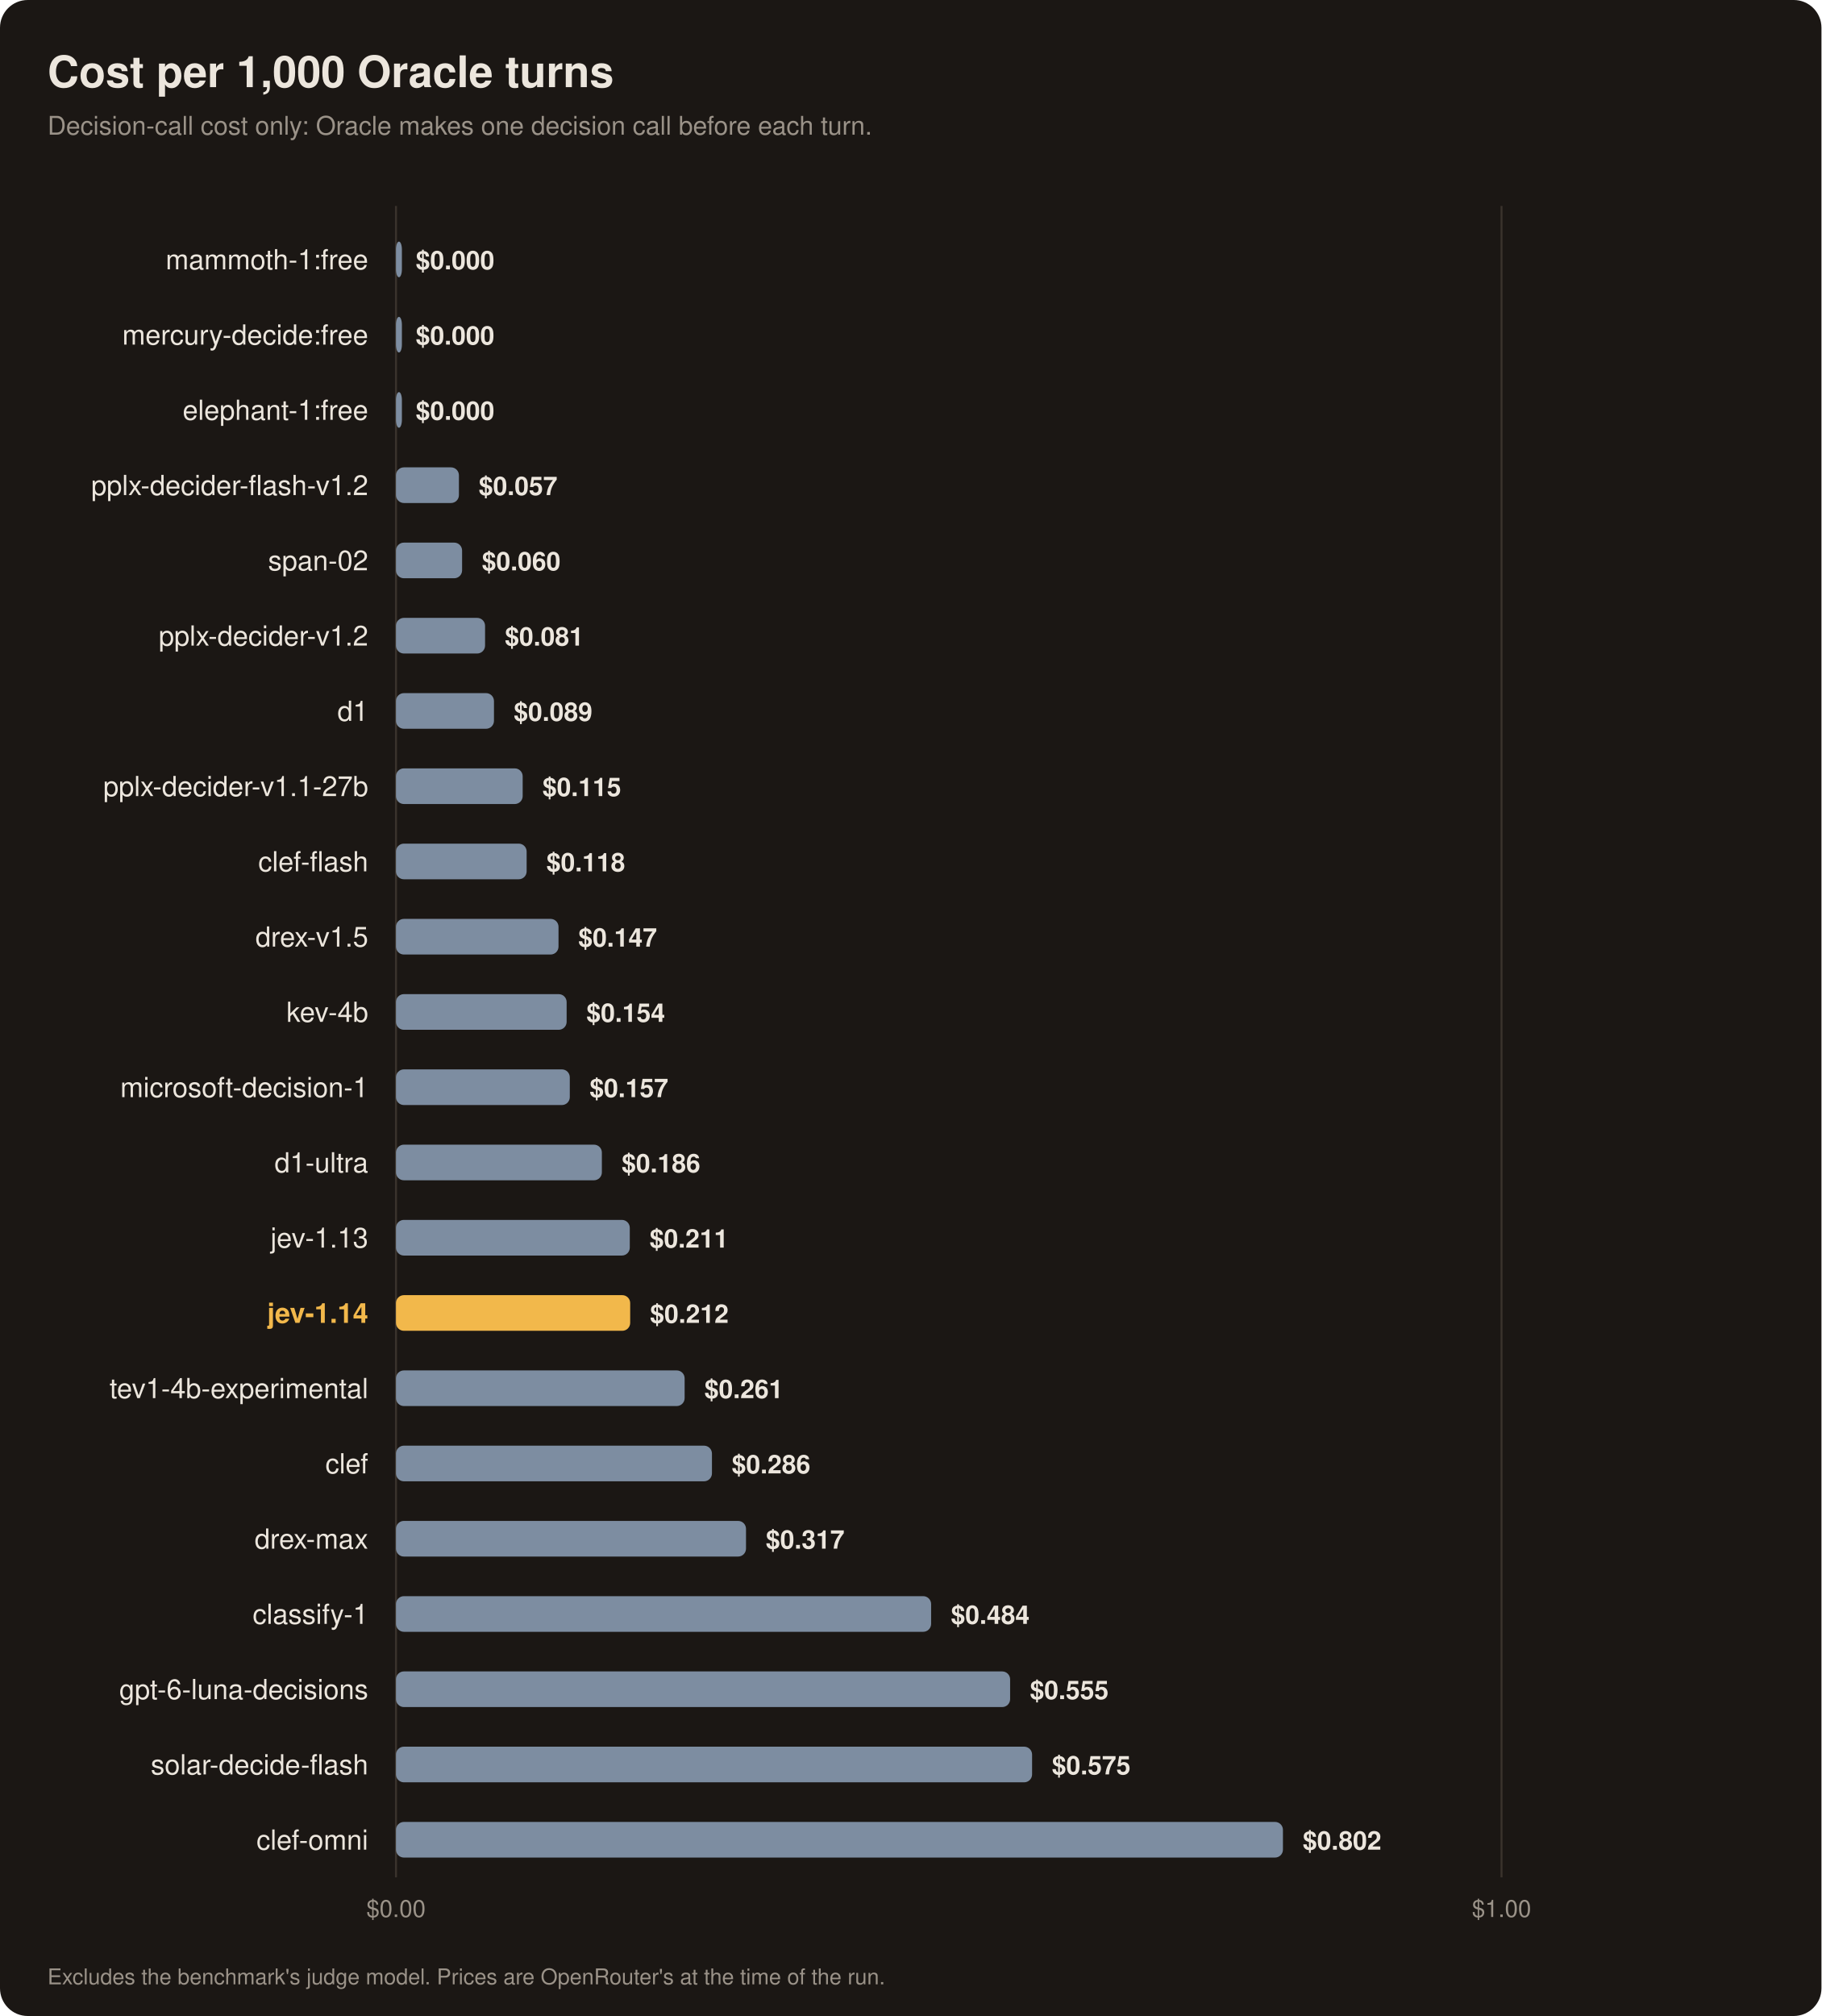
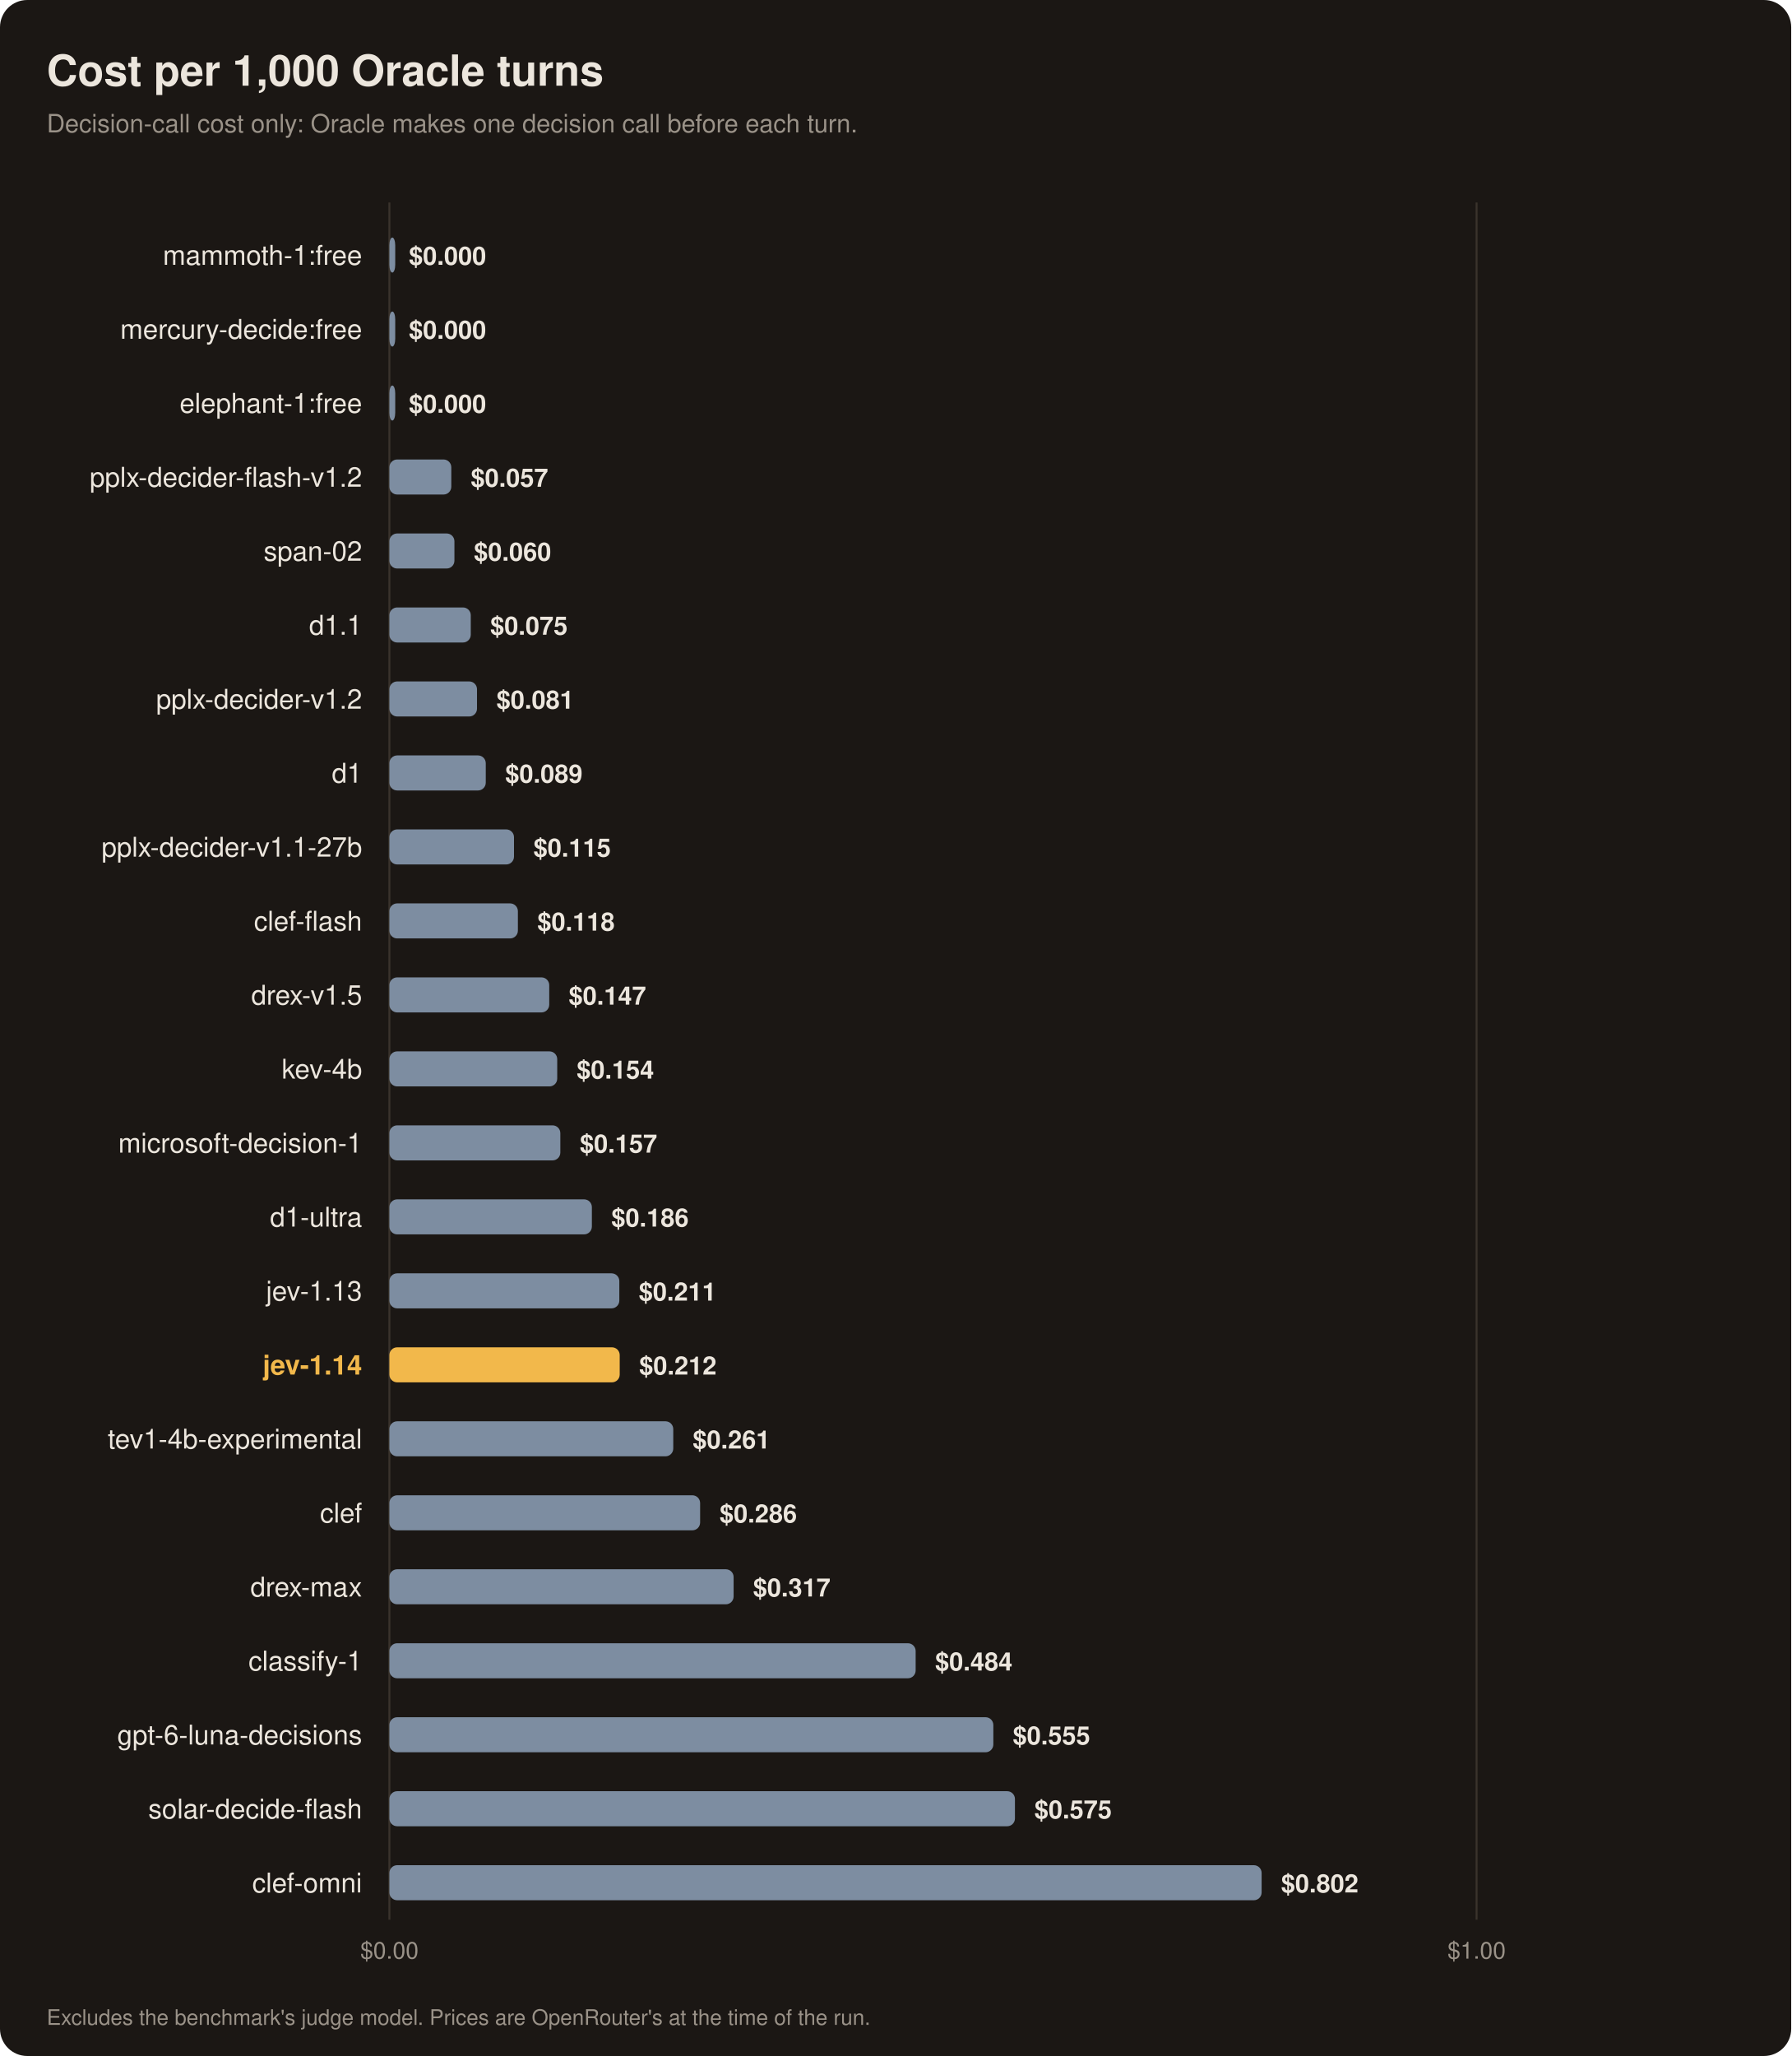
- <svg xmlns="http://www.w3.org/2000/svg" viewBox="0 0 920 1018" width="920" role="img" aria-label="Cost per 1,000 Oracle turns" font-family="-apple-system,BlinkMacSystemFont,'Segoe UI',Helvetica,Arial,sans-serif">
-   <rect width="920" height="1018" rx="14" fill="#1b1714" />
+ <svg xmlns="http://www.w3.org/2000/svg" viewBox="0 0 920 1056" width="920" role="img" aria-label="Cost per 1,000 Oracle turns" font-family="-apple-system,BlinkMacSystemFont,'Segoe UI',Helvetica,Arial,sans-serif">
+   <rect width="920" height="1056" rx="14" fill="#1b1714" />
  <text x="24.0" y="44.0" font-size="22" font-weight="700" fill="#ece6dd" text-anchor="start">Cost per 1,000 Oracle turns</text>
  <text x="24.0" y="68.0" font-size="13" font-weight="400" fill="#9a9288" text-anchor="start">Decision-call cost only: Oracle makes one decision call before each turn.</text>
-   <line x1="200.0" y1="104.0" x2="200.0" y2="948.0" stroke="#3a332c" stroke-width="1.0" />
-   <text x="200.0" y="968.0" font-size="12" font-weight="400" fill="#9a9288" text-anchor="middle">$0.00</text>
-   <line x1="758.4" y1="104.0" x2="758.4" y2="948.0" stroke="#3a332c" stroke-width="1.0" />
-   <text x="758.4" y="968.0" font-size="12" font-weight="400" fill="#9a9288" text-anchor="middle">$1.00</text>
+   <line x1="200.0" y1="104.0" x2="200.0" y2="986.0" stroke="#3a332c" stroke-width="1.0" />
+   <text x="200.0" y="1006.0" font-size="12" font-weight="400" fill="#9a9288" text-anchor="middle">$0.00</text>
+   <line x1="758.4" y1="104.0" x2="758.4" y2="986.0" stroke="#3a332c" stroke-width="1.0" />
+   <text x="758.4" y="1006.0" font-size="12" font-weight="400" fill="#9a9288" text-anchor="middle">$1.00</text>
  <text x="186.0" y="136.0" font-size="14" font-weight="500" fill="#ece6dd" text-anchor="end">mammoth-1:free</text>
  <rect x="200.0" y="122.0" width="3.0" height="18.0" rx="4.0" fill="#7d8da1" />
  <text x="210.0" y="136.0" font-size="13" font-weight="600" fill="#ece6dd" text-anchor="start">$0.000</text>
  <text x="186.0" y="174.0" font-size="14" font-weight="500" fill="#ece6dd" text-anchor="end">mercury-decide:free</text>
  <rect x="200.0" y="160.0" width="3.0" height="18.0" rx="4.0" fill="#7d8da1" />
  <text x="210.0" y="174.0" font-size="13" font-weight="600" fill="#ece6dd" text-anchor="start">$0.000</text>
  <text x="186.0" y="212.0" font-size="14" font-weight="500" fill="#ece6dd" text-anchor="end">elephant-1:free</text>
  <rect x="200.0" y="198.0" width="3.0" height="18.0" rx="4.0" fill="#7d8da1" />
  <text x="210.0" y="212.0" font-size="13" font-weight="600" fill="#ece6dd" text-anchor="start">$0.000</text>
  <text x="186.0" y="250.0" font-size="14" font-weight="500" fill="#ece6dd" text-anchor="end">pplx-decider-flash-v1.2</text>
  <rect x="200.0" y="236.0" width="31.8" height="18.0" rx="4.0" fill="#7d8da1" />
  <text x="241.8" y="250.0" font-size="13" font-weight="600" fill="#ece6dd" text-anchor="start">$0.057</text>
  <text x="186.0" y="288.0" font-size="14" font-weight="500" fill="#ece6dd" text-anchor="end">span-02</text>
  <rect x="200.0" y="274.0" width="33.4" height="18.0" rx="4.0" fill="#7d8da1" />
  <text x="243.4" y="288.0" font-size="13" font-weight="600" fill="#ece6dd" text-anchor="start">$0.060</text>
-   <text x="186.0" y="326.0" font-size="14" font-weight="500" fill="#ece6dd" text-anchor="end">pplx-decider-v1.2</text>
-   <rect x="200.0" y="312.0" width="45.0" height="18.0" rx="4.0" fill="#7d8da1" />
-   <text x="255.0" y="326.0" font-size="13" font-weight="600" fill="#ece6dd" text-anchor="start">$0.081</text>
-   <text x="186.0" y="364.0" font-size="14" font-weight="500" fill="#ece6dd" text-anchor="end">d1</text>
-   <rect x="200.0" y="350.0" width="49.5" height="18.0" rx="4.0" fill="#7d8da1" />
-   <text x="259.5" y="364.0" font-size="13" font-weight="600" fill="#ece6dd" text-anchor="start">$0.089</text>
-   <text x="186.0" y="402.0" font-size="14" font-weight="500" fill="#ece6dd" text-anchor="end">pplx-decider-v1.1-27b</text>
-   <rect x="200.0" y="388.0" width="64.0" height="18.0" rx="4.0" fill="#7d8da1" />
-   <text x="274.0" y="402.0" font-size="13" font-weight="600" fill="#ece6dd" text-anchor="start">$0.115</text>
-   <text x="186.0" y="440.0" font-size="14" font-weight="500" fill="#ece6dd" text-anchor="end">clef-flash</text>
-   <rect x="200.0" y="426.0" width="66.0" height="18.0" rx="4.0" fill="#7d8da1" />
-   <text x="276.0" y="440.0" font-size="13" font-weight="600" fill="#ece6dd" text-anchor="start">$0.118</text>
-   <text x="186.0" y="478.0" font-size="14" font-weight="500" fill="#ece6dd" text-anchor="end">drex-v1.5</text>
-   <rect x="200.0" y="464.0" width="82.1" height="18.0" rx="4.0" fill="#7d8da1" />
-   <text x="292.1" y="478.0" font-size="13" font-weight="600" fill="#ece6dd" text-anchor="start">$0.147</text>
-   <text x="186.0" y="516.0" font-size="14" font-weight="500" fill="#ece6dd" text-anchor="end">kev-4b</text>
-   <rect x="200.0" y="502.0" width="86.2" height="18.0" rx="4.0" fill="#7d8da1" />
-   <text x="296.2" y="516.0" font-size="13" font-weight="600" fill="#ece6dd" text-anchor="start">$0.154</text>
-   <text x="186.0" y="554.0" font-size="14" font-weight="500" fill="#ece6dd" text-anchor="end">microsoft-decision-1</text>
-   <rect x="200.0" y="540.0" width="87.8" height="18.0" rx="4.0" fill="#7d8da1" />
-   <text x="297.8" y="554.0" font-size="13" font-weight="600" fill="#ece6dd" text-anchor="start">$0.157</text>
-   <text x="186.0" y="592.0" font-size="14" font-weight="500" fill="#ece6dd" text-anchor="end">d1-ultra</text>
-   <rect x="200.0" y="578.0" width="104.0" height="18.0" rx="4.0" fill="#7d8da1" />
-   <text x="314.0" y="592.0" font-size="13" font-weight="600" fill="#ece6dd" text-anchor="start">$0.186</text>
-   <text x="186.0" y="630.0" font-size="14" font-weight="500" fill="#ece6dd" text-anchor="end">jev-1.13</text>
-   <rect x="200.0" y="616.0" width="118.1" height="18.0" rx="4.0" fill="#7d8da1" />
-   <text x="328.1" y="630.0" font-size="13" font-weight="600" fill="#ece6dd" text-anchor="start">$0.211</text>
-   <text x="186.0" y="668.0" font-size="14" font-weight="700" fill="#f2b84b" text-anchor="end">jev-1.14</text>
-   <rect x="200.0" y="654.0" width="118.3" height="18.0" rx="4.0" fill="#f2b84b" />
-   <text x="328.3" y="668.0" font-size="13" font-weight="600" fill="#ece6dd" text-anchor="start">$0.212</text>
-   <text x="186.0" y="706.0" font-size="14" font-weight="500" fill="#ece6dd" text-anchor="end">tev1-4b-experimental</text>
-   <rect x="200.0" y="692.0" width="145.8" height="18.0" rx="4.0" fill="#7d8da1" />
-   <text x="355.8" y="706.0" font-size="13" font-weight="600" fill="#ece6dd" text-anchor="start">$0.261</text>
-   <text x="186.0" y="744.0" font-size="14" font-weight="500" fill="#ece6dd" text-anchor="end">clef</text>
-   <rect x="200.0" y="730.0" width="159.6" height="18.0" rx="4.0" fill="#7d8da1" />
-   <text x="369.6" y="744.0" font-size="13" font-weight="600" fill="#ece6dd" text-anchor="start">$0.286</text>
-   <text x="186.0" y="782.0" font-size="14" font-weight="500" fill="#ece6dd" text-anchor="end">drex-max</text>
-   <rect x="200.0" y="768.0" width="176.8" height="18.0" rx="4.0" fill="#7d8da1" />
-   <text x="386.8" y="782.0" font-size="13" font-weight="600" fill="#ece6dd" text-anchor="start">$0.317</text>
-   <text x="186.0" y="820.0" font-size="14" font-weight="500" fill="#ece6dd" text-anchor="end">classify-1</text>
-   <rect x="200.0" y="806.0" width="270.3" height="18.0" rx="4.0" fill="#7d8da1" />
-   <text x="480.3" y="820.0" font-size="13" font-weight="600" fill="#ece6dd" text-anchor="start">$0.484</text>
-   <text x="186.0" y="858.0" font-size="14" font-weight="500" fill="#ece6dd" text-anchor="end">gpt-6-luna-decisions</text>
-   <rect x="200.0" y="844.0" width="310.2" height="18.0" rx="4.0" fill="#7d8da1" />
-   <text x="520.2" y="858.0" font-size="13" font-weight="600" fill="#ece6dd" text-anchor="start">$0.555</text>
-   <text x="186.0" y="896.0" font-size="14" font-weight="500" fill="#ece6dd" text-anchor="end">solar-decide-flash</text>
-   <rect x="200.0" y="882.0" width="321.3" height="18.0" rx="4.0" fill="#7d8da1" />
-   <text x="531.3" y="896.0" font-size="13" font-weight="600" fill="#ece6dd" text-anchor="start">$0.575</text>
-   <text x="186.0" y="934.0" font-size="14" font-weight="500" fill="#ece6dd" text-anchor="end">clef-omni</text>
-   <rect x="200.0" y="920.0" width="448.0" height="18.0" rx="4.0" fill="#7d8da1" />
-   <text x="658.0" y="934.0" font-size="13" font-weight="600" fill="#ece6dd" text-anchor="start">$0.802</text>
-   <text x="24.0" y="1002.0" font-size="11" font-weight="400" fill="#9a9288" text-anchor="start">Excludes the benchmark's judge model. Prices are OpenRouter's at the time of the run.</text>
+   <text x="186.0" y="326.0" font-size="14" font-weight="500" fill="#ece6dd" text-anchor="end">d1.1</text>
+   <rect x="200.0" y="312.0" width="41.8" height="18.0" rx="4.0" fill="#7d8da1" />
+   <text x="251.8" y="326.0" font-size="13" font-weight="600" fill="#ece6dd" text-anchor="start">$0.075</text>
+   <text x="186.0" y="364.0" font-size="14" font-weight="500" fill="#ece6dd" text-anchor="end">pplx-decider-v1.2</text>
+   <rect x="200.0" y="350.0" width="45.0" height="18.0" rx="4.0" fill="#7d8da1" />
+   <text x="255.0" y="364.0" font-size="13" font-weight="600" fill="#ece6dd" text-anchor="start">$0.081</text>
+   <text x="186.0" y="402.0" font-size="14" font-weight="500" fill="#ece6dd" text-anchor="end">d1</text>
+   <rect x="200.0" y="388.0" width="49.5" height="18.0" rx="4.0" fill="#7d8da1" />
+   <text x="259.5" y="402.0" font-size="13" font-weight="600" fill="#ece6dd" text-anchor="start">$0.089</text>
+   <text x="186.0" y="440.0" font-size="14" font-weight="500" fill="#ece6dd" text-anchor="end">pplx-decider-v1.1-27b</text>
+   <rect x="200.0" y="426.0" width="64.0" height="18.0" rx="4.0" fill="#7d8da1" />
+   <text x="274.0" y="440.0" font-size="13" font-weight="600" fill="#ece6dd" text-anchor="start">$0.115</text>
+   <text x="186.0" y="478.0" font-size="14" font-weight="500" fill="#ece6dd" text-anchor="end">clef-flash</text>
+   <rect x="200.0" y="464.0" width="66.0" height="18.0" rx="4.0" fill="#7d8da1" />
+   <text x="276.0" y="478.0" font-size="13" font-weight="600" fill="#ece6dd" text-anchor="start">$0.118</text>
+   <text x="186.0" y="516.0" font-size="14" font-weight="500" fill="#ece6dd" text-anchor="end">drex-v1.5</text>
+   <rect x="200.0" y="502.0" width="82.1" height="18.0" rx="4.0" fill="#7d8da1" />
+   <text x="292.1" y="516.0" font-size="13" font-weight="600" fill="#ece6dd" text-anchor="start">$0.147</text>
+   <text x="186.0" y="554.0" font-size="14" font-weight="500" fill="#ece6dd" text-anchor="end">kev-4b</text>
+   <rect x="200.0" y="540.0" width="86.2" height="18.0" rx="4.0" fill="#7d8da1" />
+   <text x="296.2" y="554.0" font-size="13" font-weight="600" fill="#ece6dd" text-anchor="start">$0.154</text>
+   <text x="186.0" y="592.0" font-size="14" font-weight="500" fill="#ece6dd" text-anchor="end">microsoft-decision-1</text>
+   <rect x="200.0" y="578.0" width="87.8" height="18.0" rx="4.0" fill="#7d8da1" />
+   <text x="297.8" y="592.0" font-size="13" font-weight="600" fill="#ece6dd" text-anchor="start">$0.157</text>
+   <text x="186.0" y="630.0" font-size="14" font-weight="500" fill="#ece6dd" text-anchor="end">d1-ultra</text>
+   <rect x="200.0" y="616.0" width="104.0" height="18.0" rx="4.0" fill="#7d8da1" />
+   <text x="314.0" y="630.0" font-size="13" font-weight="600" fill="#ece6dd" text-anchor="start">$0.186</text>
+   <text x="186.0" y="668.0" font-size="14" font-weight="500" fill="#ece6dd" text-anchor="end">jev-1.13</text>
+   <rect x="200.0" y="654.0" width="118.1" height="18.0" rx="4.0" fill="#7d8da1" />
+   <text x="328.1" y="668.0" font-size="13" font-weight="600" fill="#ece6dd" text-anchor="start">$0.211</text>
+   <text x="186.0" y="706.0" font-size="14" font-weight="700" fill="#f2b84b" text-anchor="end">jev-1.14</text>
+   <rect x="200.0" y="692.0" width="118.3" height="18.0" rx="4.0" fill="#f2b84b" />
+   <text x="328.3" y="706.0" font-size="13" font-weight="600" fill="#ece6dd" text-anchor="start">$0.212</text>
+   <text x="186.0" y="744.0" font-size="14" font-weight="500" fill="#ece6dd" text-anchor="end">tev1-4b-experimental</text>
+   <rect x="200.0" y="730.0" width="145.8" height="18.0" rx="4.0" fill="#7d8da1" />
+   <text x="355.8" y="744.0" font-size="13" font-weight="600" fill="#ece6dd" text-anchor="start">$0.261</text>
+   <text x="186.0" y="782.0" font-size="14" font-weight="500" fill="#ece6dd" text-anchor="end">clef</text>
+   <rect x="200.0" y="768.0" width="159.6" height="18.0" rx="4.0" fill="#7d8da1" />
+   <text x="369.6" y="782.0" font-size="13" font-weight="600" fill="#ece6dd" text-anchor="start">$0.286</text>
+   <text x="186.0" y="820.0" font-size="14" font-weight="500" fill="#ece6dd" text-anchor="end">drex-max</text>
+   <rect x="200.0" y="806.0" width="176.8" height="18.0" rx="4.0" fill="#7d8da1" />
+   <text x="386.8" y="820.0" font-size="13" font-weight="600" fill="#ece6dd" text-anchor="start">$0.317</text>
+   <text x="186.0" y="858.0" font-size="14" font-weight="500" fill="#ece6dd" text-anchor="end">classify-1</text>
+   <rect x="200.0" y="844.0" width="270.3" height="18.0" rx="4.0" fill="#7d8da1" />
+   <text x="480.3" y="858.0" font-size="13" font-weight="600" fill="#ece6dd" text-anchor="start">$0.484</text>
+   <text x="186.0" y="896.0" font-size="14" font-weight="500" fill="#ece6dd" text-anchor="end">gpt-6-luna-decisions</text>
+   <rect x="200.0" y="882.0" width="310.2" height="18.0" rx="4.0" fill="#7d8da1" />
+   <text x="520.2" y="896.0" font-size="13" font-weight="600" fill="#ece6dd" text-anchor="start">$0.555</text>
+   <text x="186.0" y="934.0" font-size="14" font-weight="500" fill="#ece6dd" text-anchor="end">solar-decide-flash</text>
+   <rect x="200.0" y="920.0" width="321.3" height="18.0" rx="4.0" fill="#7d8da1" />
+   <text x="531.3" y="934.0" font-size="13" font-weight="600" fill="#ece6dd" text-anchor="start">$0.575</text>
+   <text x="186.0" y="972.0" font-size="14" font-weight="500" fill="#ece6dd" text-anchor="end">clef-omni</text>
+   <rect x="200.0" y="958.0" width="448.0" height="18.0" rx="4.0" fill="#7d8da1" />
+   <text x="658.0" y="972.0" font-size="13" font-weight="600" fill="#ece6dd" text-anchor="start">$0.802</text>
+   <text x="24.0" y="1040.0" font-size="11" font-weight="400" fill="#9a9288" text-anchor="start">Excludes the benchmark's judge model. Prices are OpenRouter's at the time of the run.</text>
</svg>
